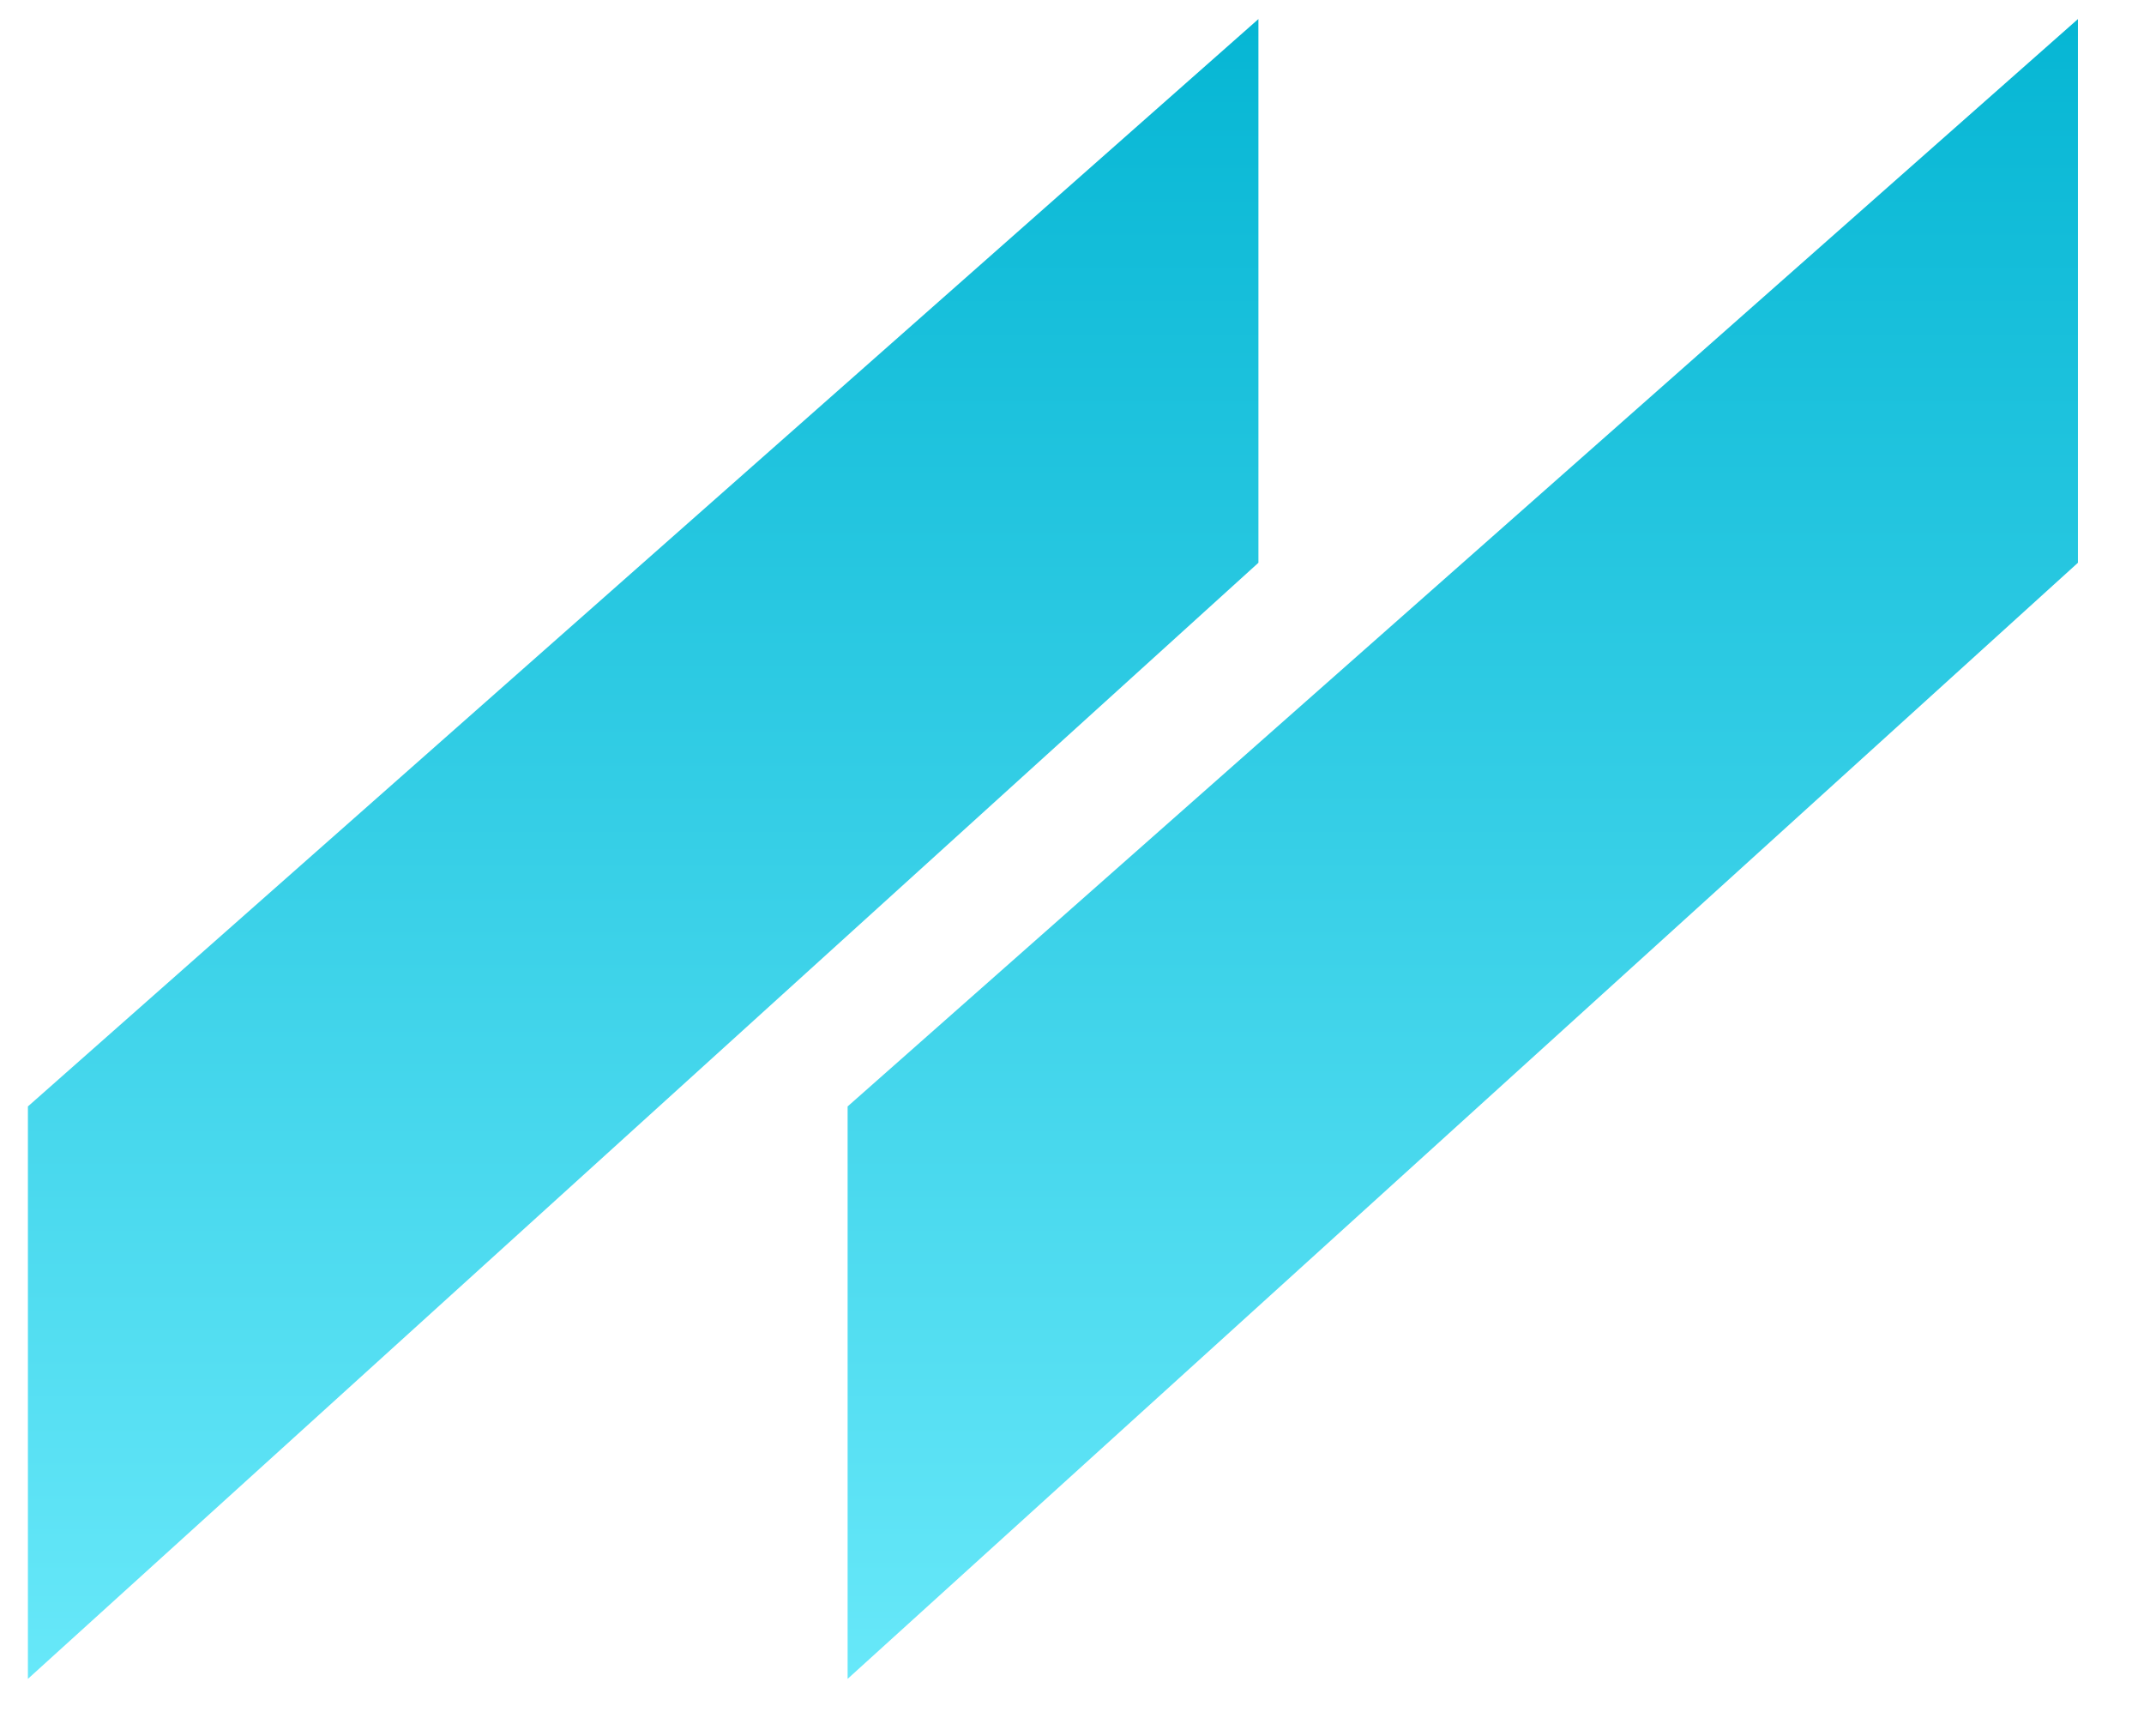
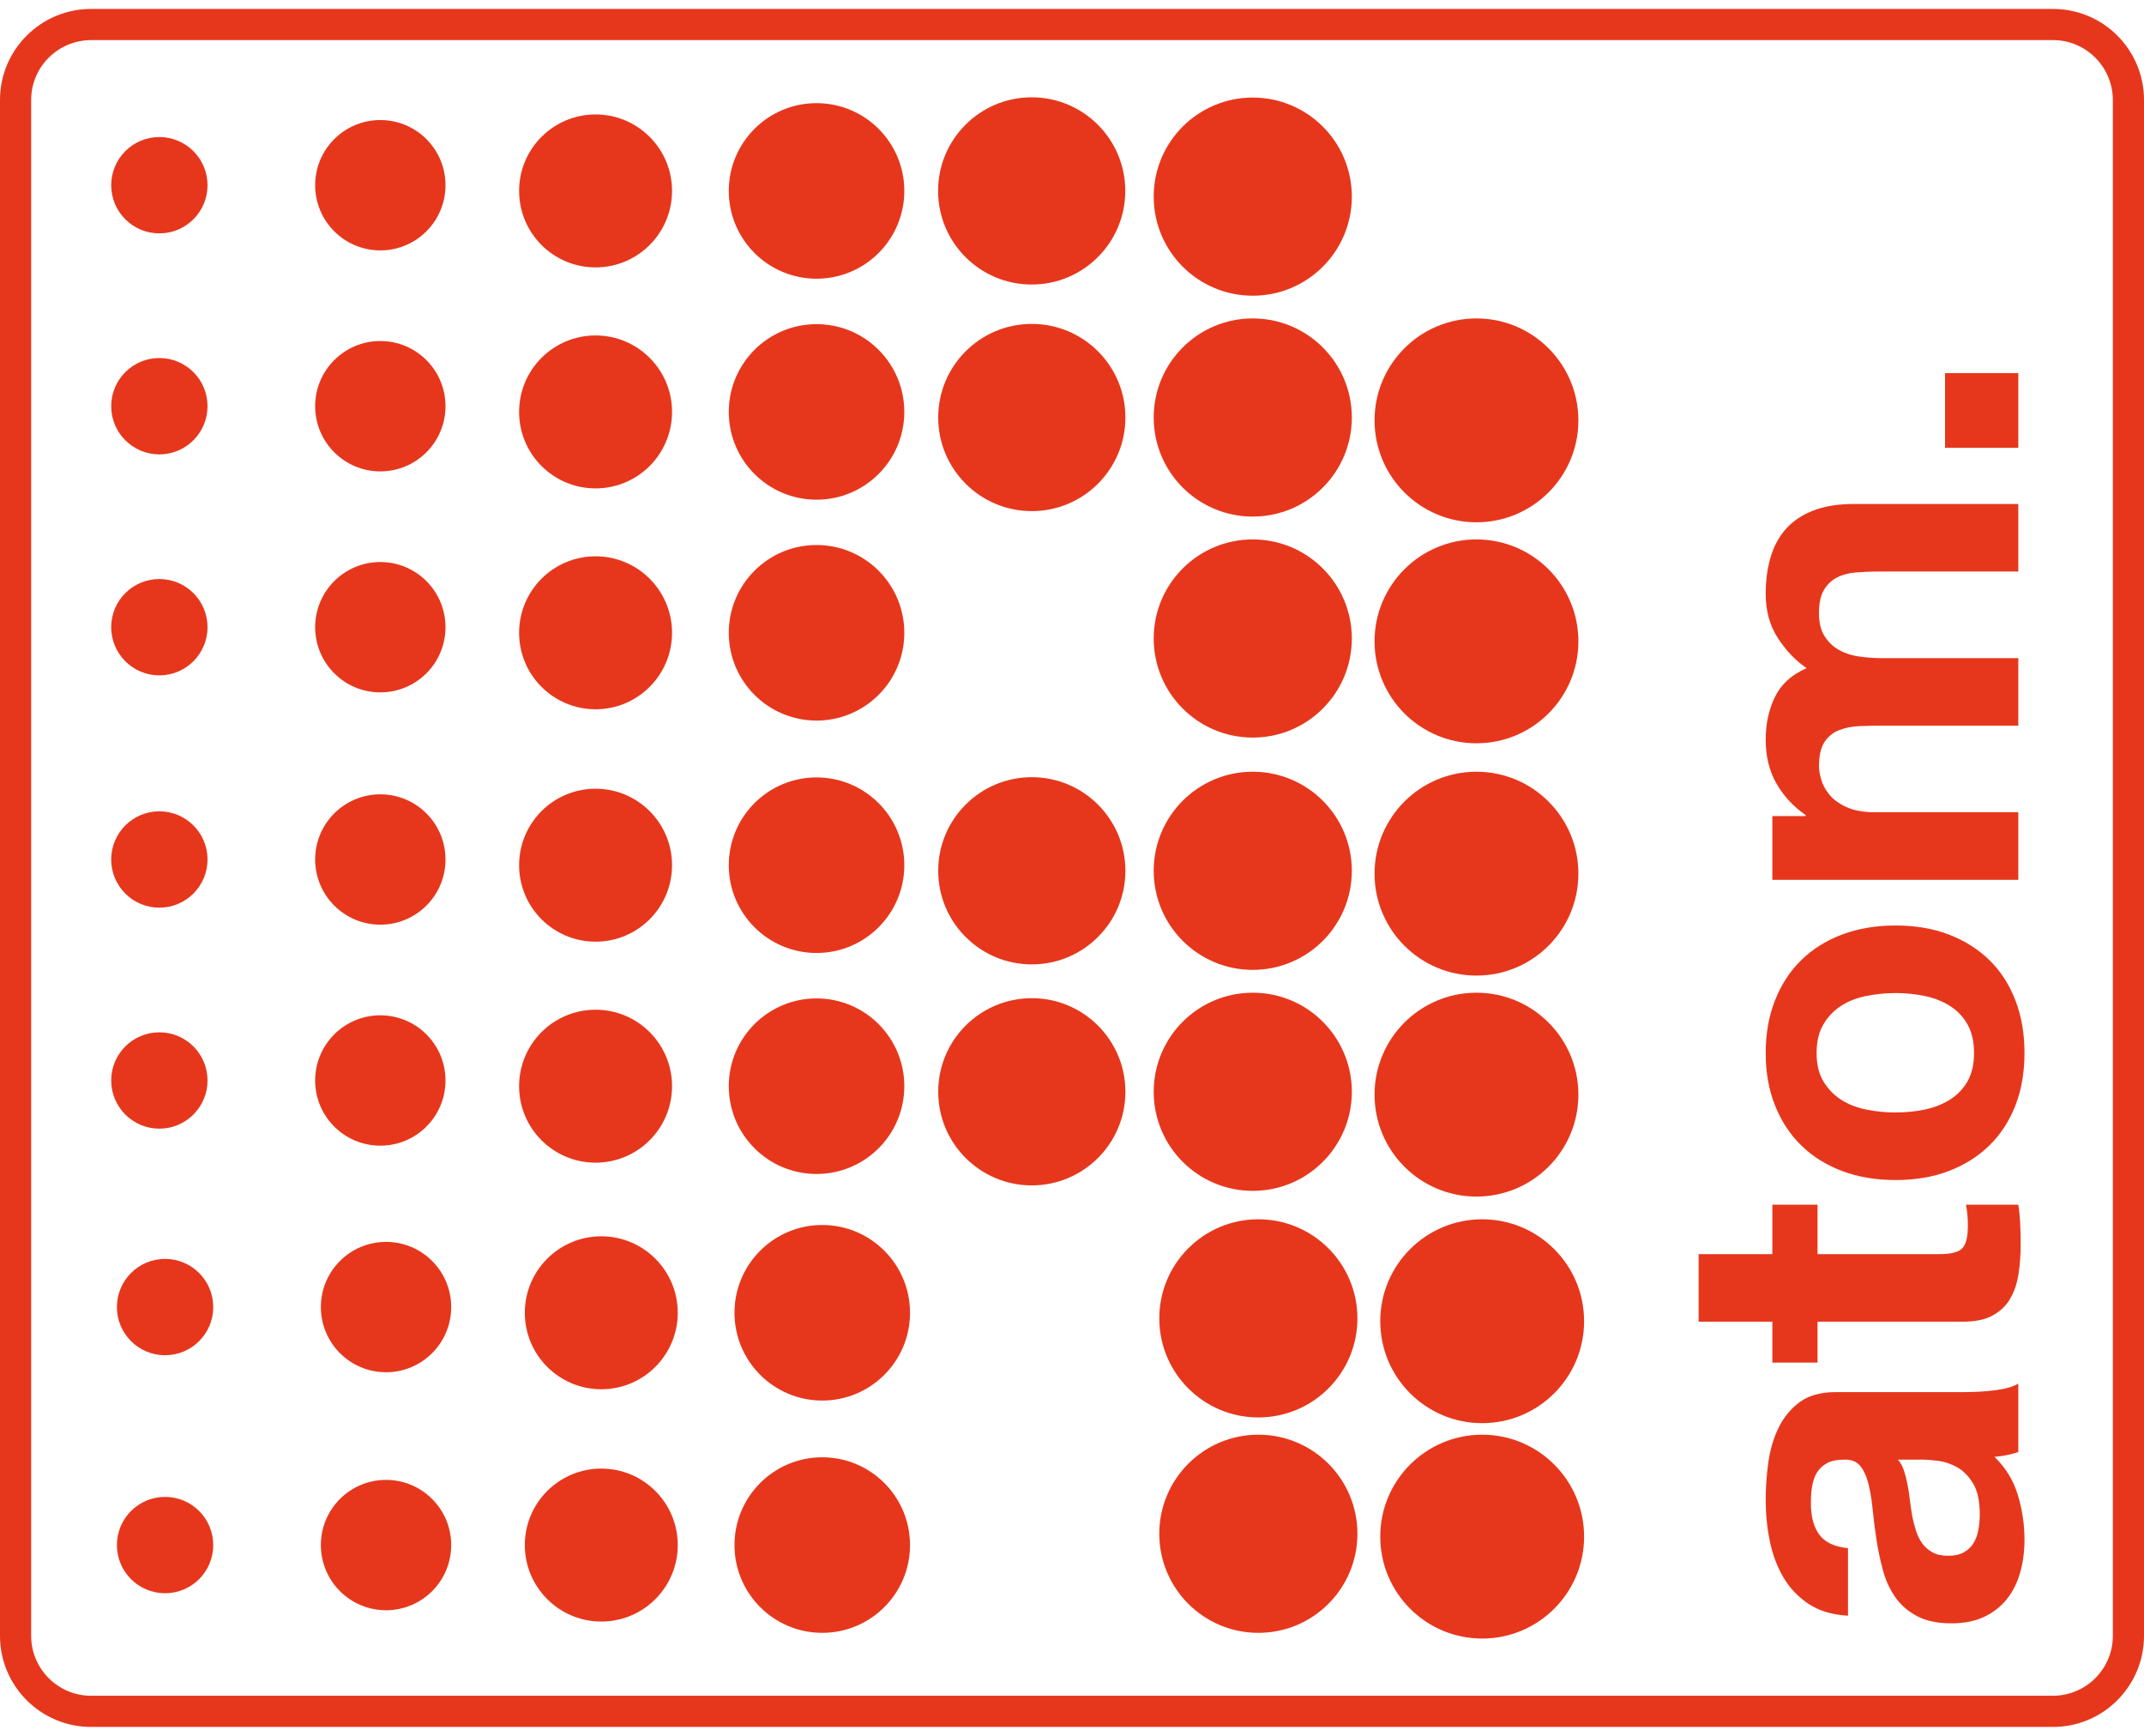
- <svg xmlns="http://www.w3.org/2000/svg" xmlns:xlink="http://www.w3.org/1999/xlink" version="1.1" preserveAspectRatio="xMidYMid meet" viewBox="344.564 330.278 111.737 91.218" width="53.87" height="43.61">
+ <svg xmlns="http://www.w3.org/2000/svg" version="1.1" viewBox="0 0 180.28 144.44" width="53.87" height="43.61">
  <defs>
-     <path d="M453.3 331.28L453.3 359.85L388.64 418.5L388.64 388.42L453.3 331.28Z" id="aFZf6T5ED" />
-     <linearGradient id="gradientb2ThqnP5Op" gradientUnits="userSpaceOnUse" x1="420.97" y1="331.28" x2="420.97" y2="418.5">
-       <stop style="stop-color: #06b6d4;stop-opacity: 1" offset="0%" />
-       <stop style="stop-color: #67e8f9;stop-opacity: 1" offset="100%" />
-     </linearGradient>
-     <path d="M410.23 331.28L410.23 359.85L345.56 418.5L345.56 388.42L410.23 331.28Z" id="a9fehgwfM" />
-     <linearGradient id="gradientk1wNV9Ostb" gradientUnits="userSpaceOnUse" x1="377.89" y1="331.28" x2="377.89" y2="418.5">
-       <stop style="stop-color: #06b6d4;stop-opacity: 1" offset="0%" />
-       <stop style="stop-color: #67e8f9;stop-opacity: 1" offset="100%" />
-     </linearGradient>
+     <style>.cls-1{fill:#e6371c;}.cls-2{isolation:isolate;}</style>
  </defs>
-   <g>
-     <g>
-       <use xlink:href="#aFZf6T5ED" opacity="1" fill="url(#gradientb2ThqnP5Op)" />
-     </g>
-     <g>
-       <use xlink:href="#a9fehgwfM" opacity="1" fill="url(#gradientk1wNV9Ostb)" />
+   <g id="Calque_2-2">
+     <circle class="cls-1" cx="105.34" cy="15.78" r="8.33" />
+     <circle class="cls-1" cx="68.66" cy="15.3" r="7.38" />
+     <circle class="cls-1" cx="50.08" cy="15.3" r="6.43" />
+     <circle class="cls-1" cx="31.98" cy="14.82" r="5.48" />
+     <circle class="cls-1" cx="13.4" cy="14.82" r="4.05" />
+     <circle class="cls-1" cx="105.34" cy="34.35" r="8.33" />
+     <circle class="cls-1" cx="86.76" cy="34.35" r="7.87" />
+     <circle class="cls-1" cx="86.75" cy="15.3" r="7.87" />
+     <circle class="cls-1" cx="68.66" cy="33.88" r="7.38" />
+     <circle class="cls-1" cx="50.08" cy="33.88" r="6.43" />
+     <circle class="cls-1" cx="31.98" cy="33.4" r="5.48" />
+     <circle class="cls-1" cx="13.4" cy="33.4" r="4.05" />
+     <circle class="cls-1" cx="124.15" cy="34.59" r="8.57" />
+     <circle class="cls-1" cx="105.34" cy="52.93" r="8.33" />
+     <circle class="cls-1" cx="68.66" cy="52.45" r="7.38" />
+     <circle class="cls-1" cx="50.08" cy="52.45" r="6.43" />
+     <circle class="cls-1" cx="31.98" cy="51.98" r="5.48" />
+     <circle class="cls-1" cx="13.4" cy="51.98" r="4.05" />
+     <circle class="cls-1" cx="124.15" cy="53.17" r="8.57" />
+     <circle class="cls-1" cx="105.34" cy="72.46" r="8.33" />
+     <circle class="cls-1" cx="86.76" cy="72.46" r="7.87" />
+     <circle class="cls-1" cx="68.66" cy="71.99" r="7.38" />
+     <circle class="cls-1" cx="50.08" cy="71.99" r="6.43" />
+     <circle class="cls-1" cx="31.98" cy="71.51" r="5.48" />
+     <circle class="cls-1" cx="13.4" cy="71.51" r="4.05" />
+     <circle class="cls-1" cx="124.15" cy="72.7" r="8.57" />
+     <circle class="cls-1" cx="105.34" cy="91.04" r="8.33" />
+     <circle class="cls-1" cx="86.76" cy="91.04" r="7.87" />
+     <circle class="cls-1" cx="68.66" cy="90.57" r="7.38" />
+     <circle class="cls-1" cx="50.08" cy="90.57" r="6.43" />
+     <circle class="cls-1" cx="31.98" cy="90.09" r="5.48" />
+     <circle class="cls-1" cx="13.4" cy="90.09" r="4.05" />
+     <circle class="cls-1" cx="124.15" cy="91.28" r="8.57" />
+     <circle class="cls-1" cx="105.81" cy="110.09" r="8.33" />
+     <circle class="cls-1" cx="69.14" cy="109.62" r="7.38" />
+     <circle class="cls-1" cx="50.56" cy="109.62" r="6.43" />
+     <circle class="cls-1" cx="32.46" cy="109.14" r="5.48" />
+     <circle class="cls-1" cx="13.88" cy="109.14" r="4.05" />
+     <circle class="cls-1" cx="124.63" cy="110.33" r="8.57" />
+     <circle class="cls-1" cx="105.81" cy="128.2" r="8.33" />
+     <circle class="cls-1" cx="69.14" cy="129.15" r="7.38" />
+     <circle class="cls-1" cx="50.56" cy="129.15" r="6.43" />
+     <circle class="cls-1" cx="32.46" cy="129.15" r="5.48" />
+     <circle class="cls-1" cx="13.88" cy="129.15" r="4.05" />
+     <circle class="cls-1" cx="124.63" cy="128.44" r="8.57" />
+     <path class="cls-1" d="M2.62,7.65c0-2.78,2.26-5.02,5.04-5.03H172.63c2.77,0,5.02,2.25,5.03,5.03V136.78c0,2.78-2.25,5.03-5.03,5.04H7.66c-2.78,0-5.04-2.26-5.04-5.04V7.65m-2.62,0V136.78c0,4.23,3.43,7.66,7.66,7.66H172.63c4.23,0,7.65-3.44,7.65-7.66V7.65C180.28,3.43,176.86,0,172.63,0H7.66C3.44,0,0,3.42,0,7.65Z" />
+     <g class="cls-2">
+       <path class="cls-1" d="M155.39,135.09c-1.33-.08-2.44-.41-3.32-1-.88-.59-1.59-1.33-2.12-2.24-.53-.91-.91-1.93-1.14-3.06-.23-1.13-.34-2.27-.34-3.42,0-1.04,.07-2.09,.22-3.16,.15-1.07,.43-2.04,.86-2.92,.43-.88,1.02-1.6,1.78-2.16,.76-.56,1.77-.84,3.02-.84h10.76c.93,0,1.83-.05,2.68-.16,.85-.11,1.49-.29,1.92-.56v5.76c-.32,.11-.65,.19-.98,.26-.33,.07-.67,.11-1.02,.14,.93,.91,1.59,1.97,1.96,3.2,.37,1.23,.56,2.48,.56,3.76,0,.99-.12,1.91-.36,2.76s-.61,1.6-1.12,2.24c-.51,.64-1.15,1.14-1.92,1.5-.77,.36-1.69,.54-2.76,.54-1.17,0-2.14-.21-2.9-.62s-1.37-.95-1.82-1.6c-.45-.65-.79-1.4-1.02-2.24-.23-.84-.41-1.69-.54-2.54-.13-.85-.24-1.69-.32-2.52-.08-.83-.2-1.56-.36-2.2-.16-.64-.39-1.15-.7-1.52s-.75-.55-1.34-.52c-.61,0-1.1,.1-1.46,.3-.36,.2-.64,.47-.84,.8-.2,.33-.33,.72-.4,1.16-.07,.44-.1,.91-.1,1.42,0,1.12,.24,2,.72,2.64,.48,.64,1.28,1.01,2.4,1.12v5.68Zm4.2-13.12c.21,.24,.38,.54,.5,.9s.22,.75,.3,1.16,.15,.85,.2,1.3c.05,.45,.12,.91,.2,1.36,.08,.43,.19,.85,.32,1.26s.31,.77,.54,1.08,.51,.55,.86,.74c.35,.19,.79,.28,1.32,.28s.93-.09,1.28-.28c.35-.19,.62-.44,.82-.76,.2-.32,.34-.69,.42-1.12,.08-.43,.12-.87,.12-1.32,0-1.12-.19-1.99-.56-2.6-.37-.61-.82-1.07-1.34-1.36-.52-.29-1.05-.47-1.58-.54s-.96-.1-1.28-.1h-2.12Z" />
+       <path class="cls-1" d="M149.03,100.53h3.8v4.16h10.24c.96,0,1.6-.16,1.92-.48,.32-.32,.48-.96,.48-1.92,0-.32-.01-.63-.04-.92-.03-.29-.07-.57-.12-.84h4.4c.08,.48,.13,1.01,.16,1.6,.03,.59,.04,1.16,.04,1.72,0,.88-.06,1.71-.18,2.5-.12,.79-.35,1.48-.7,2.08-.35,.6-.84,1.07-1.48,1.42-.64,.35-1.48,.52-2.52,.52h-12.2v3.44h-3.8v-3.44h-6.2v-5.68h6.2v-4.16Z" />
+       <path class="cls-1" d="M154.89,97.7c-1.35-.51-2.49-1.23-3.44-2.16s-1.68-2.05-2.2-3.36c-.52-1.31-.78-2.77-.78-4.4s.26-3.1,.78-4.42c.52-1.32,1.25-2.45,2.2-3.38,.95-.93,2.09-1.65,3.44-2.16,1.35-.51,2.85-.76,4.5-.76s3.15,.25,4.48,.76c1.33,.51,2.47,1.23,3.42,2.16,.95,.93,1.67,2.06,2.18,3.38,.51,1.32,.76,2.79,.76,4.42s-.25,3.09-.76,4.4c-.51,1.31-1.23,2.43-2.18,3.36-.95,.93-2.09,1.65-3.42,2.16-1.33,.51-2.83,.76-4.48,.76s-3.15-.25-4.5-.76Zm6.92-5.16c.79-.16,1.49-.43,2.12-.82,.63-.39,1.13-.9,1.5-1.54,.37-.64,.56-1.44,.56-2.4s-.19-1.77-.56-2.42c-.37-.65-.87-1.17-1.5-1.56-.63-.39-1.33-.66-2.12-.82-.79-.16-1.59-.24-2.42-.24s-1.64,.08-2.44,.24-1.51,.43-2.12,.82-1.11,.91-1.5,1.56c-.39,.65-.58,1.46-.58,2.42s.19,1.76,.58,2.4,.89,1.15,1.5,1.54,1.32,.66,2.12,.82,1.61,.24,2.44,.24,1.63-.08,2.42-.24Z" />
+       <path class="cls-1" d="M149.03,67.86h2.8v-.08c-1.07-.75-1.89-1.65-2.48-2.7-.59-1.05-.88-2.26-.88-3.62s.25-2.5,.76-3.58c.51-1.08,1.4-1.9,2.68-2.46-.91-.61-1.71-1.45-2.4-2.5-.69-1.05-1.04-2.3-1.04-3.74,0-1.09,.13-2.11,.4-3.04,.27-.93,.69-1.73,1.28-2.4s1.35-1.19,2.3-1.56c.95-.37,2.09-.56,3.42-.56h13.84v5.68h-11.72c-.69,0-1.35,.03-1.96,.08-.61,.05-1.15,.2-1.6,.44-.45,.24-.81,.59-1.08,1.06-.27,.47-.4,1.1-.4,1.9s.15,1.45,.46,1.94c.31,.49,.71,.88,1.2,1.16,.49,.28,1.05,.47,1.68,.56,.63,.09,1.26,.14,1.9,.14h11.52v5.68h-11.6c-.61,0-1.22,.01-1.82,.04-.6,.03-1.15,.14-1.66,.34-.51,.2-.91,.53-1.22,1s-.46,1.15-.46,2.06c0,.27,.06,.62,.18,1.06,.12,.44,.35,.87,.68,1.28,.33,.41,.81,.77,1.44,1.06,.63,.29,1.45,.44,2.46,.44h12v5.68h-20.68v-5.36Z" />
+       <path class="cls-1" d="M163.55,30.62h6.16v6.28h-6.16v-6.28Z" />
    </g>
  </g>
</svg>
